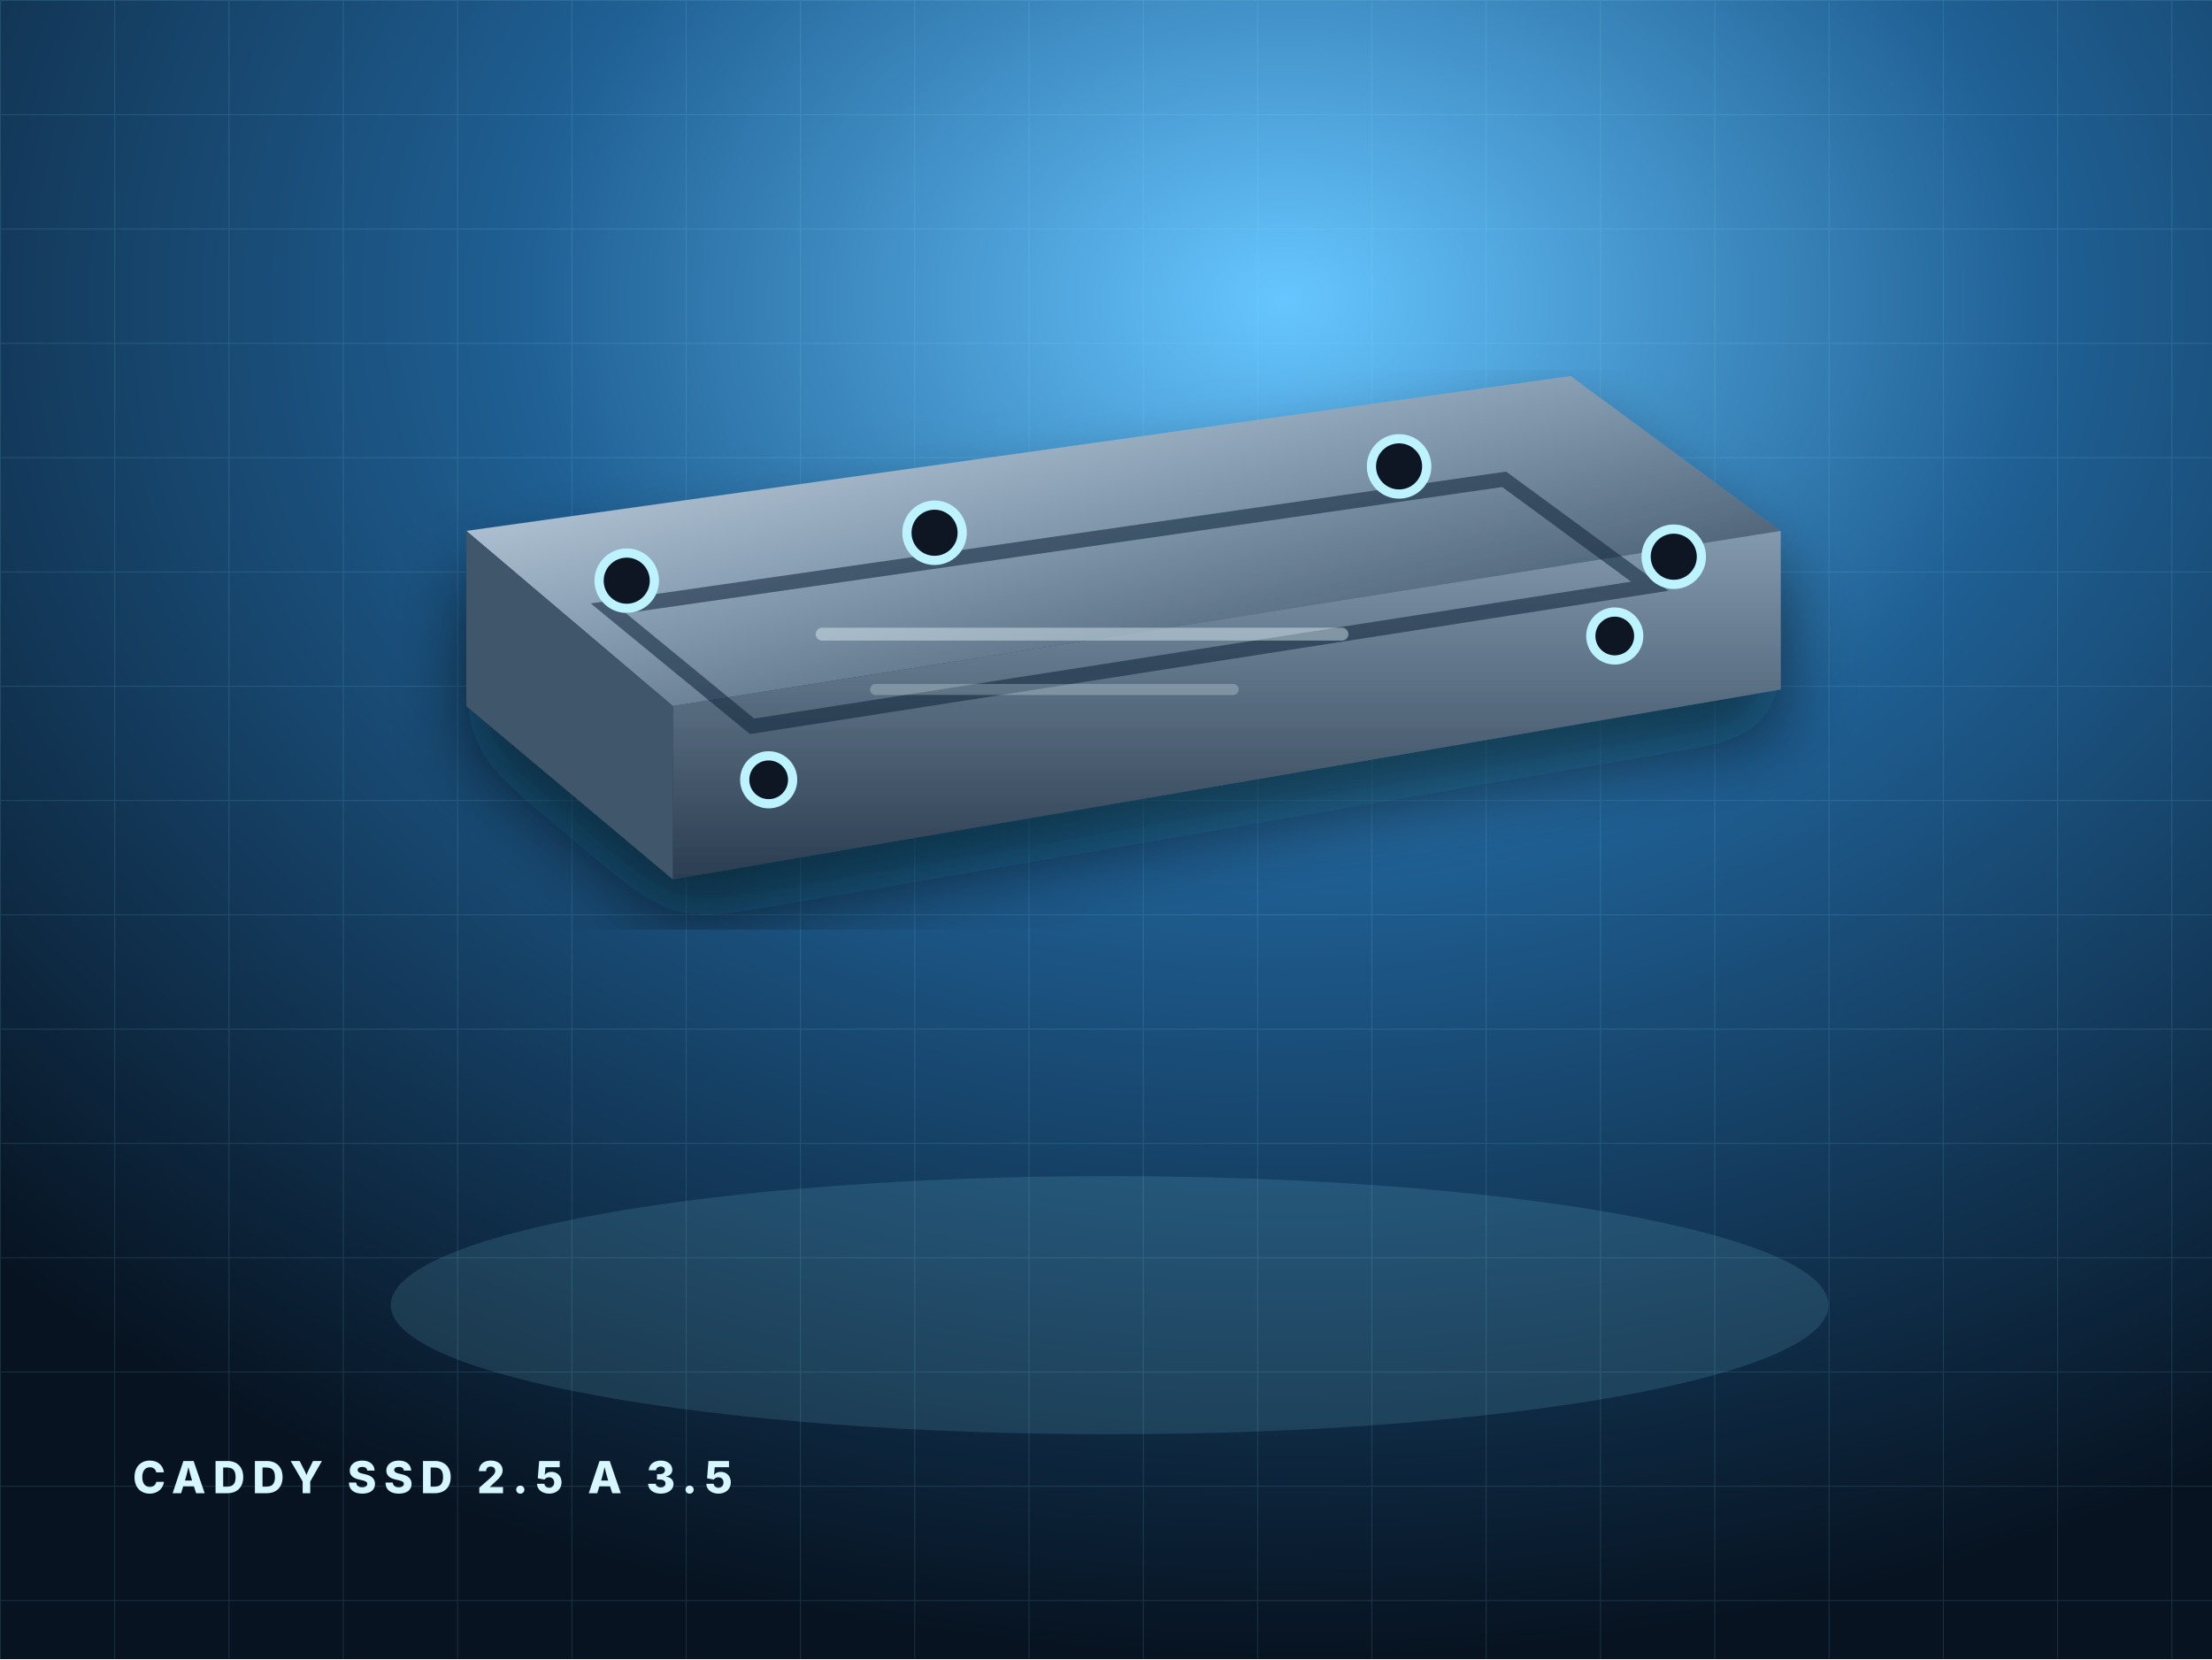
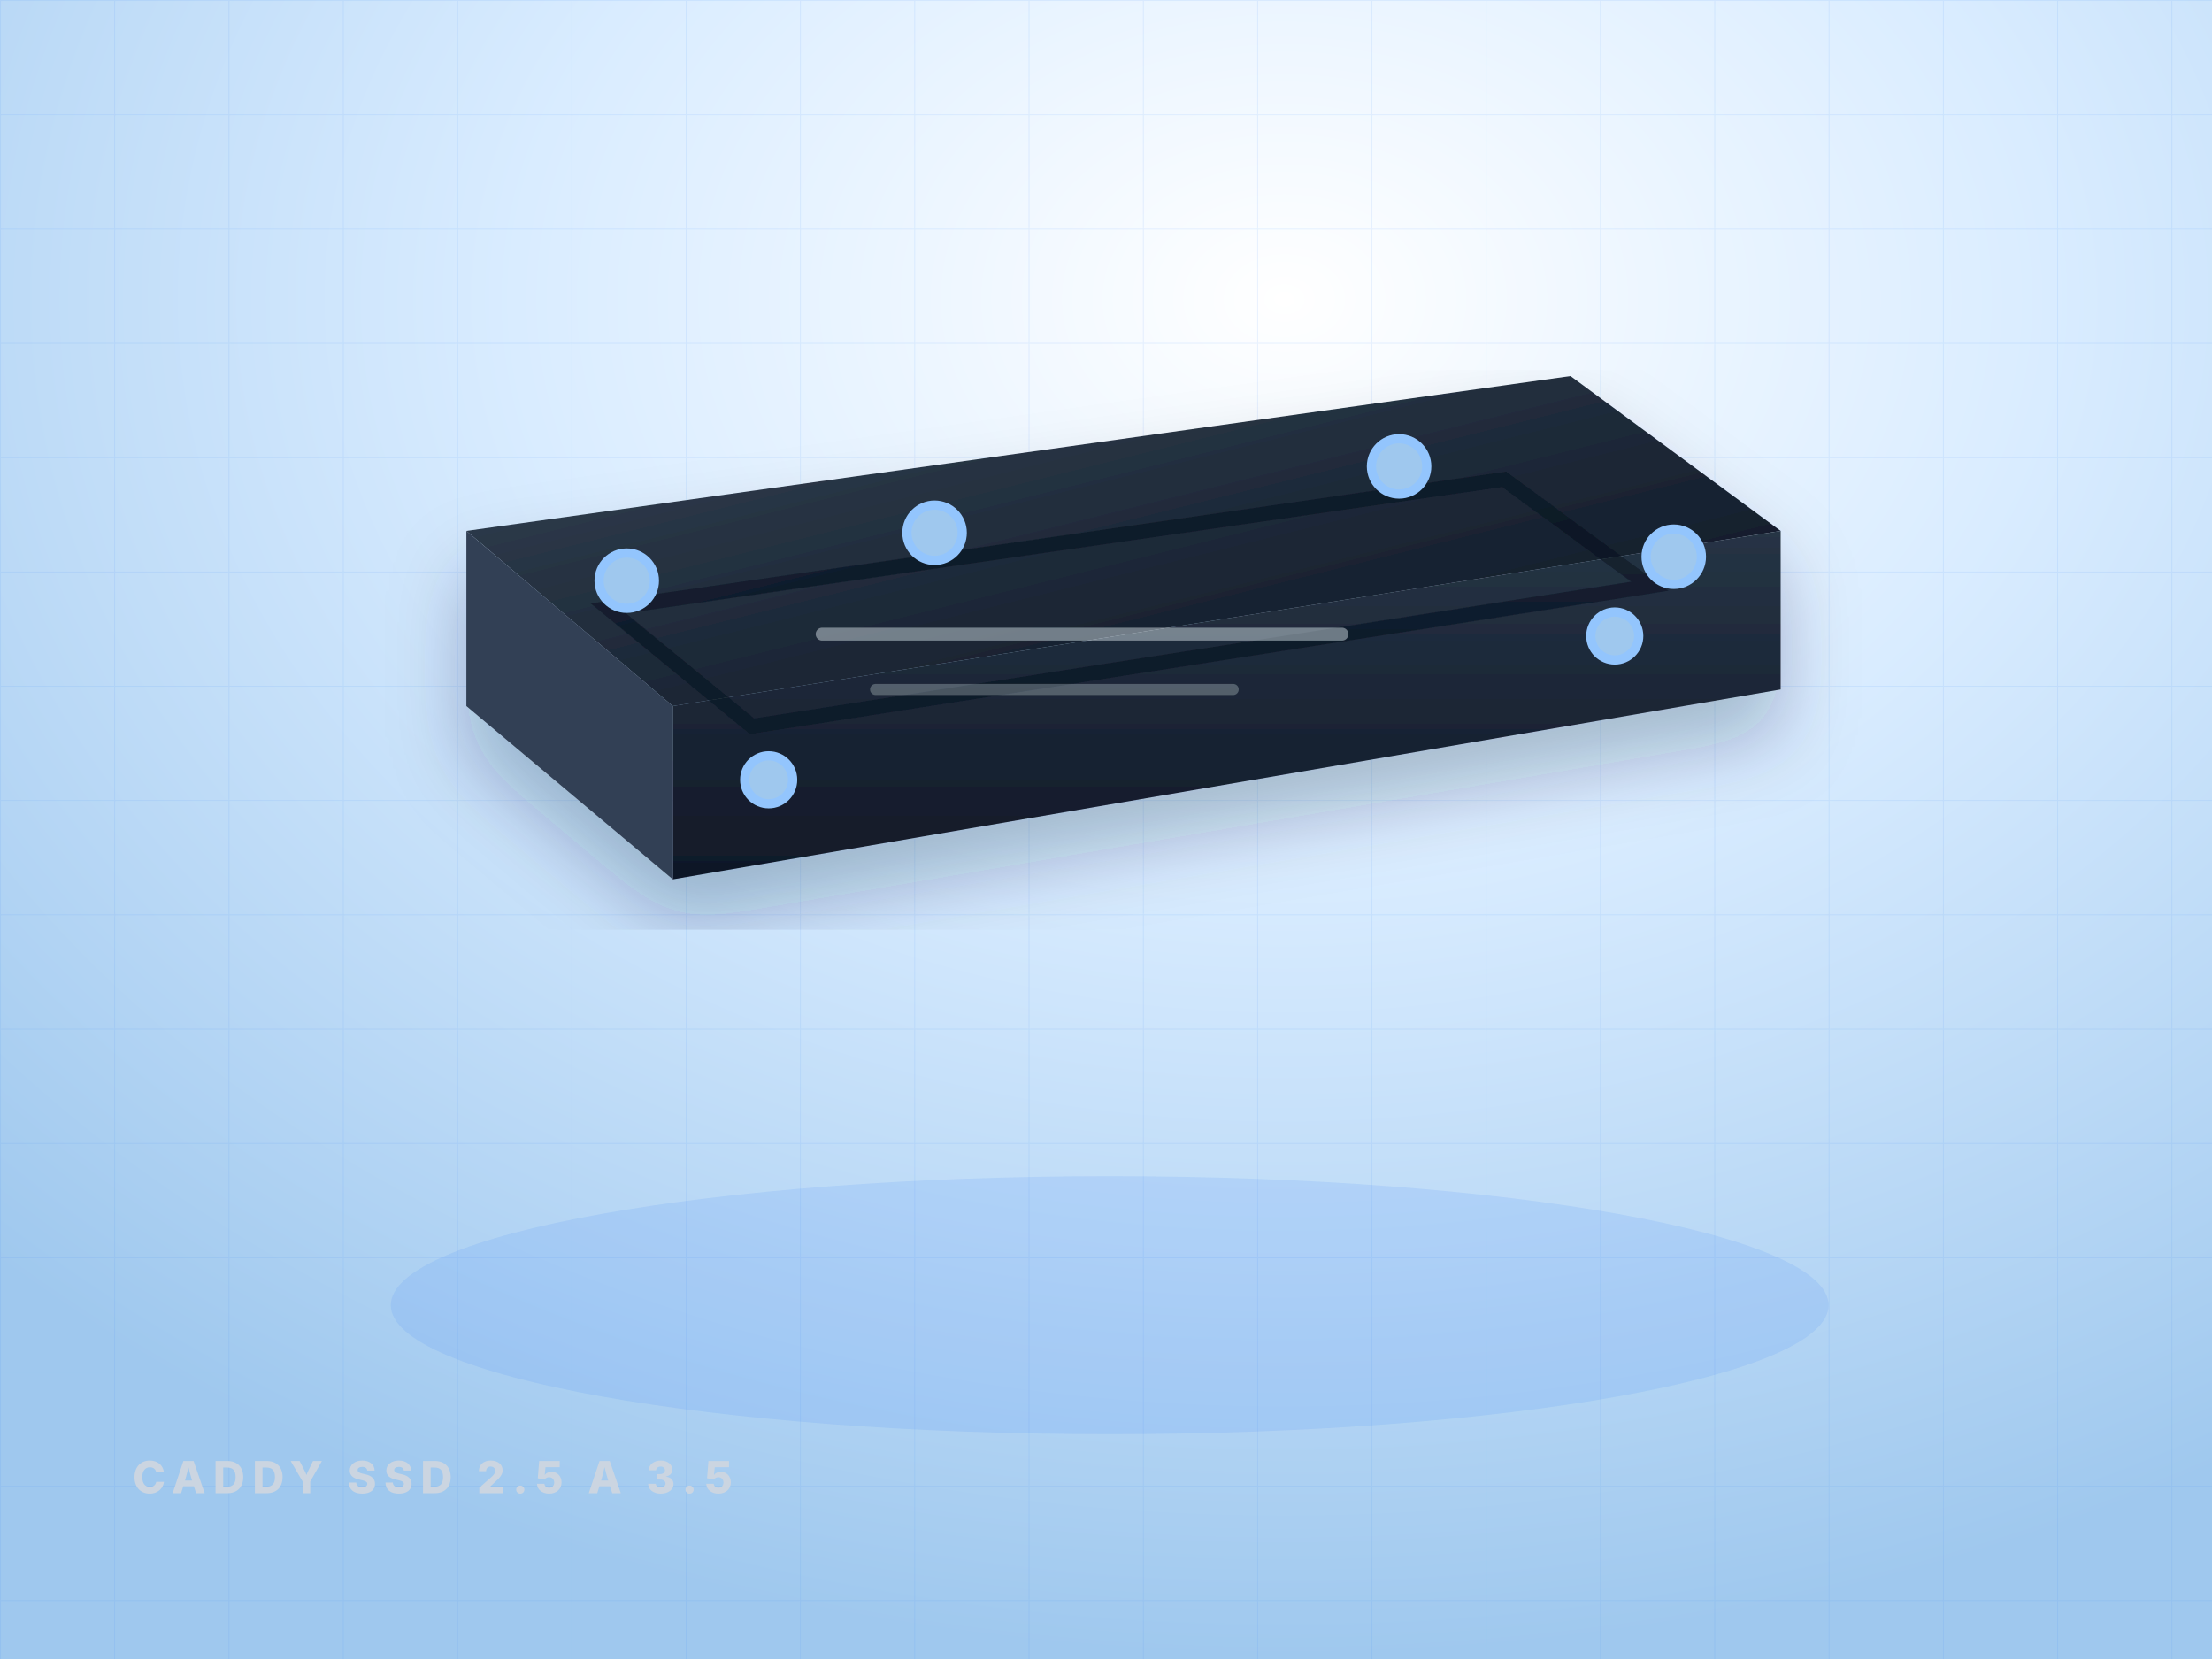
<svg xmlns="http://www.w3.org/2000/svg" viewBox="0 0 1200 900" role="img" aria-label="Caddy SSD 2.5 a 3.5">
  <defs>
    <radialGradient id="bg" cx="58%" cy="18%" r="82%">
-       <stop offset="0" stop-color="#67c6ff" />
-       <stop offset=".42" stop-color="#1f5f93" />
-       <stop offset="1" stop-color="#071321" />
+       <stop offset="0" stop-color="#ffffff" />
+       <stop offset=".42" stop-color="#d9ecff" />
+       <stop offset="1" stop-color="#9fc8ee" />
    </radialGradient>
    <linearGradient id="plate" x1="0" y1="0" x2="1" y2="1">
-       <stop offset="0" stop-color="#d8e7f4" />
-       <stop offset=".48" stop-color="#7e95aa" />
-       <stop offset="1" stop-color="#23364a" />
+       <stop offset="0" stop-color="#384556" />
+       <stop offset=".48" stop-color="#1f2b3a" />
+       <stop offset="1" stop-color="#0b1220" />
    </linearGradient>
    <linearGradient id="side" x1="0" y1="0" x2="0" y2="1">
-       <stop offset="0" stop-color="#8399ae" />
-       <stop offset="1" stop-color="#2b3d50" />
+       <stop offset="0" stop-color="#263445" />
+       <stop offset="1" stop-color="#101827" />
    </linearGradient>
    <filter id="shadow">
-       <feDropShadow dx="0" dy="24" stdDeviation="20" flood-color="#020817" flood-opacity=".6" />
+       <feDropShadow dx="0" dy="24" stdDeviation="20" flood-color="#0b2545" flood-opacity=".26" />
    </filter>
    <pattern id="grid" width="62" height="62" patternUnits="userSpaceOnUse">
-       <path d="M62 0H0v62" fill="none" stroke="#8be9ff" stroke-opacity=".13" />
+       <path d="M62 0H0v62" fill="none" stroke="#3b82f6" stroke-opacity=".10" />
    </pattern>
  </defs>
  <rect width="1200" height="900" fill="url(#bg)" />
  <rect width="1200" height="900" fill="url(#grid)" />
-   <ellipse cx="602" cy="708" rx="390" ry="70" fill="#8be9ff" opacity=".13" />
+   <ellipse cx="602" cy="708" rx="390" ry="70" fill="#3b82f6" opacity=".13" />
  <g filter="url(#shadow)">
    <path d="M253 288 852 204 966 288 365 383Z" fill="url(#plate)" />
    <path d="M365 383 966 288v86l-601 103Z" fill="url(#side)" />
-     <path d="M253 288 365 383v94l-112-94Z" fill="#40566b" />
-     <path d="M330 330 816 260 895 318 408 394Z" fill="none" stroke="#10243a" stroke-opacity=".56" stroke-width="8" />
-     <g fill="#071321" stroke="#bdf3ff" stroke-width="5">
+     <path d="M253 288 365 383v94l-112-94Z" fill="#334155" />
+     <path d="M330 330 816 260 895 318 408 394Z" fill="none" stroke="#071321" stroke-opacity=".56" stroke-width="8" />
+     <g fill="#9fc8ee" stroke="#93c5fd" stroke-width="5">
      <circle cx="340" cy="315" r="15" />
      <circle cx="507" cy="289" r="15" />
      <circle cx="759" cy="253" r="15" />
      <circle cx="908" cy="302" r="15" />
      <circle cx="417" cy="423" r="13" />
      <circle cx="876" cy="345" r="13" />
    </g>
    <path d="M446 344h282" stroke="#ecfbff" stroke-opacity=".42" stroke-width="7" stroke-linecap="round" />
    <path d="M475 374h194" stroke="#ecfbff" stroke-opacity=".26" stroke-width="6" stroke-linecap="round" />
  </g>
-   <text x="72" y="810" fill="#d6f7ff" font-family="Inter,Arial,sans-serif" font-size="24" font-weight="800" letter-spacing="4">CADDY SSD 2.5 A 3.5</text>
+   <text x="72" y="810" fill="#cbd5e1" font-family="Inter,Arial,sans-serif" font-size="24" font-weight="800" letter-spacing="4">CADDY SSD 2.5 A 3.5</text>
</svg>
